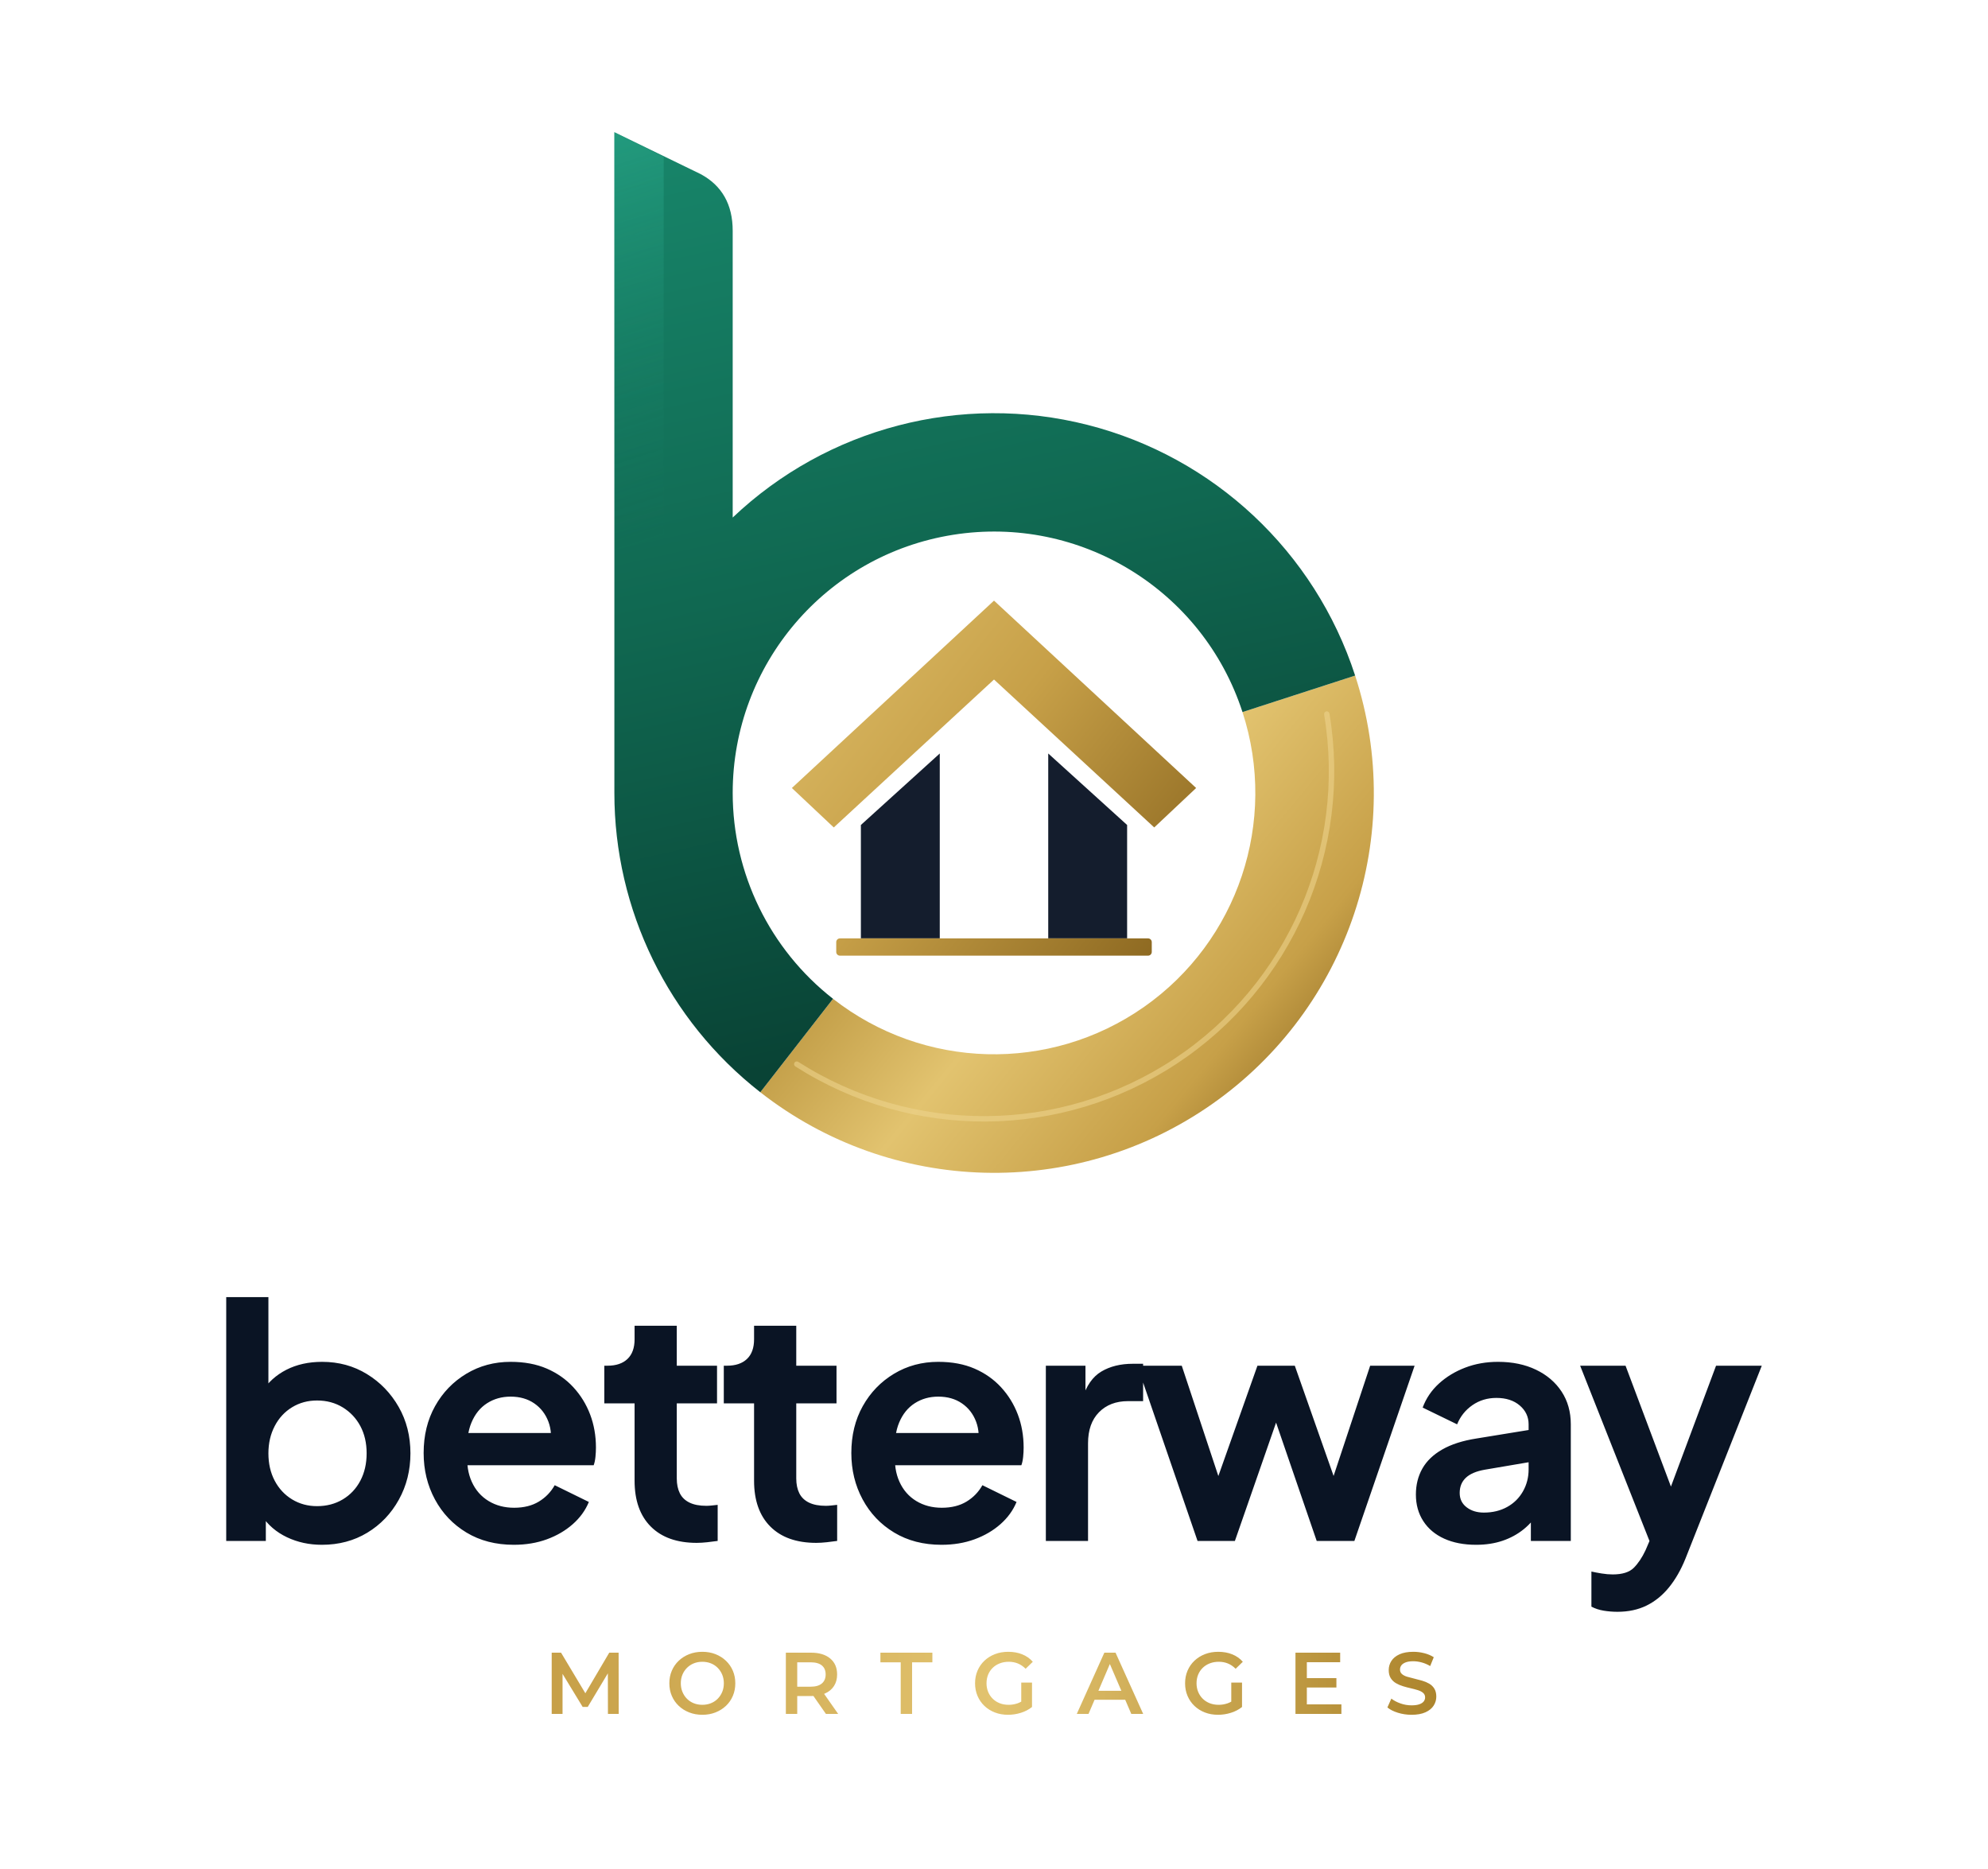
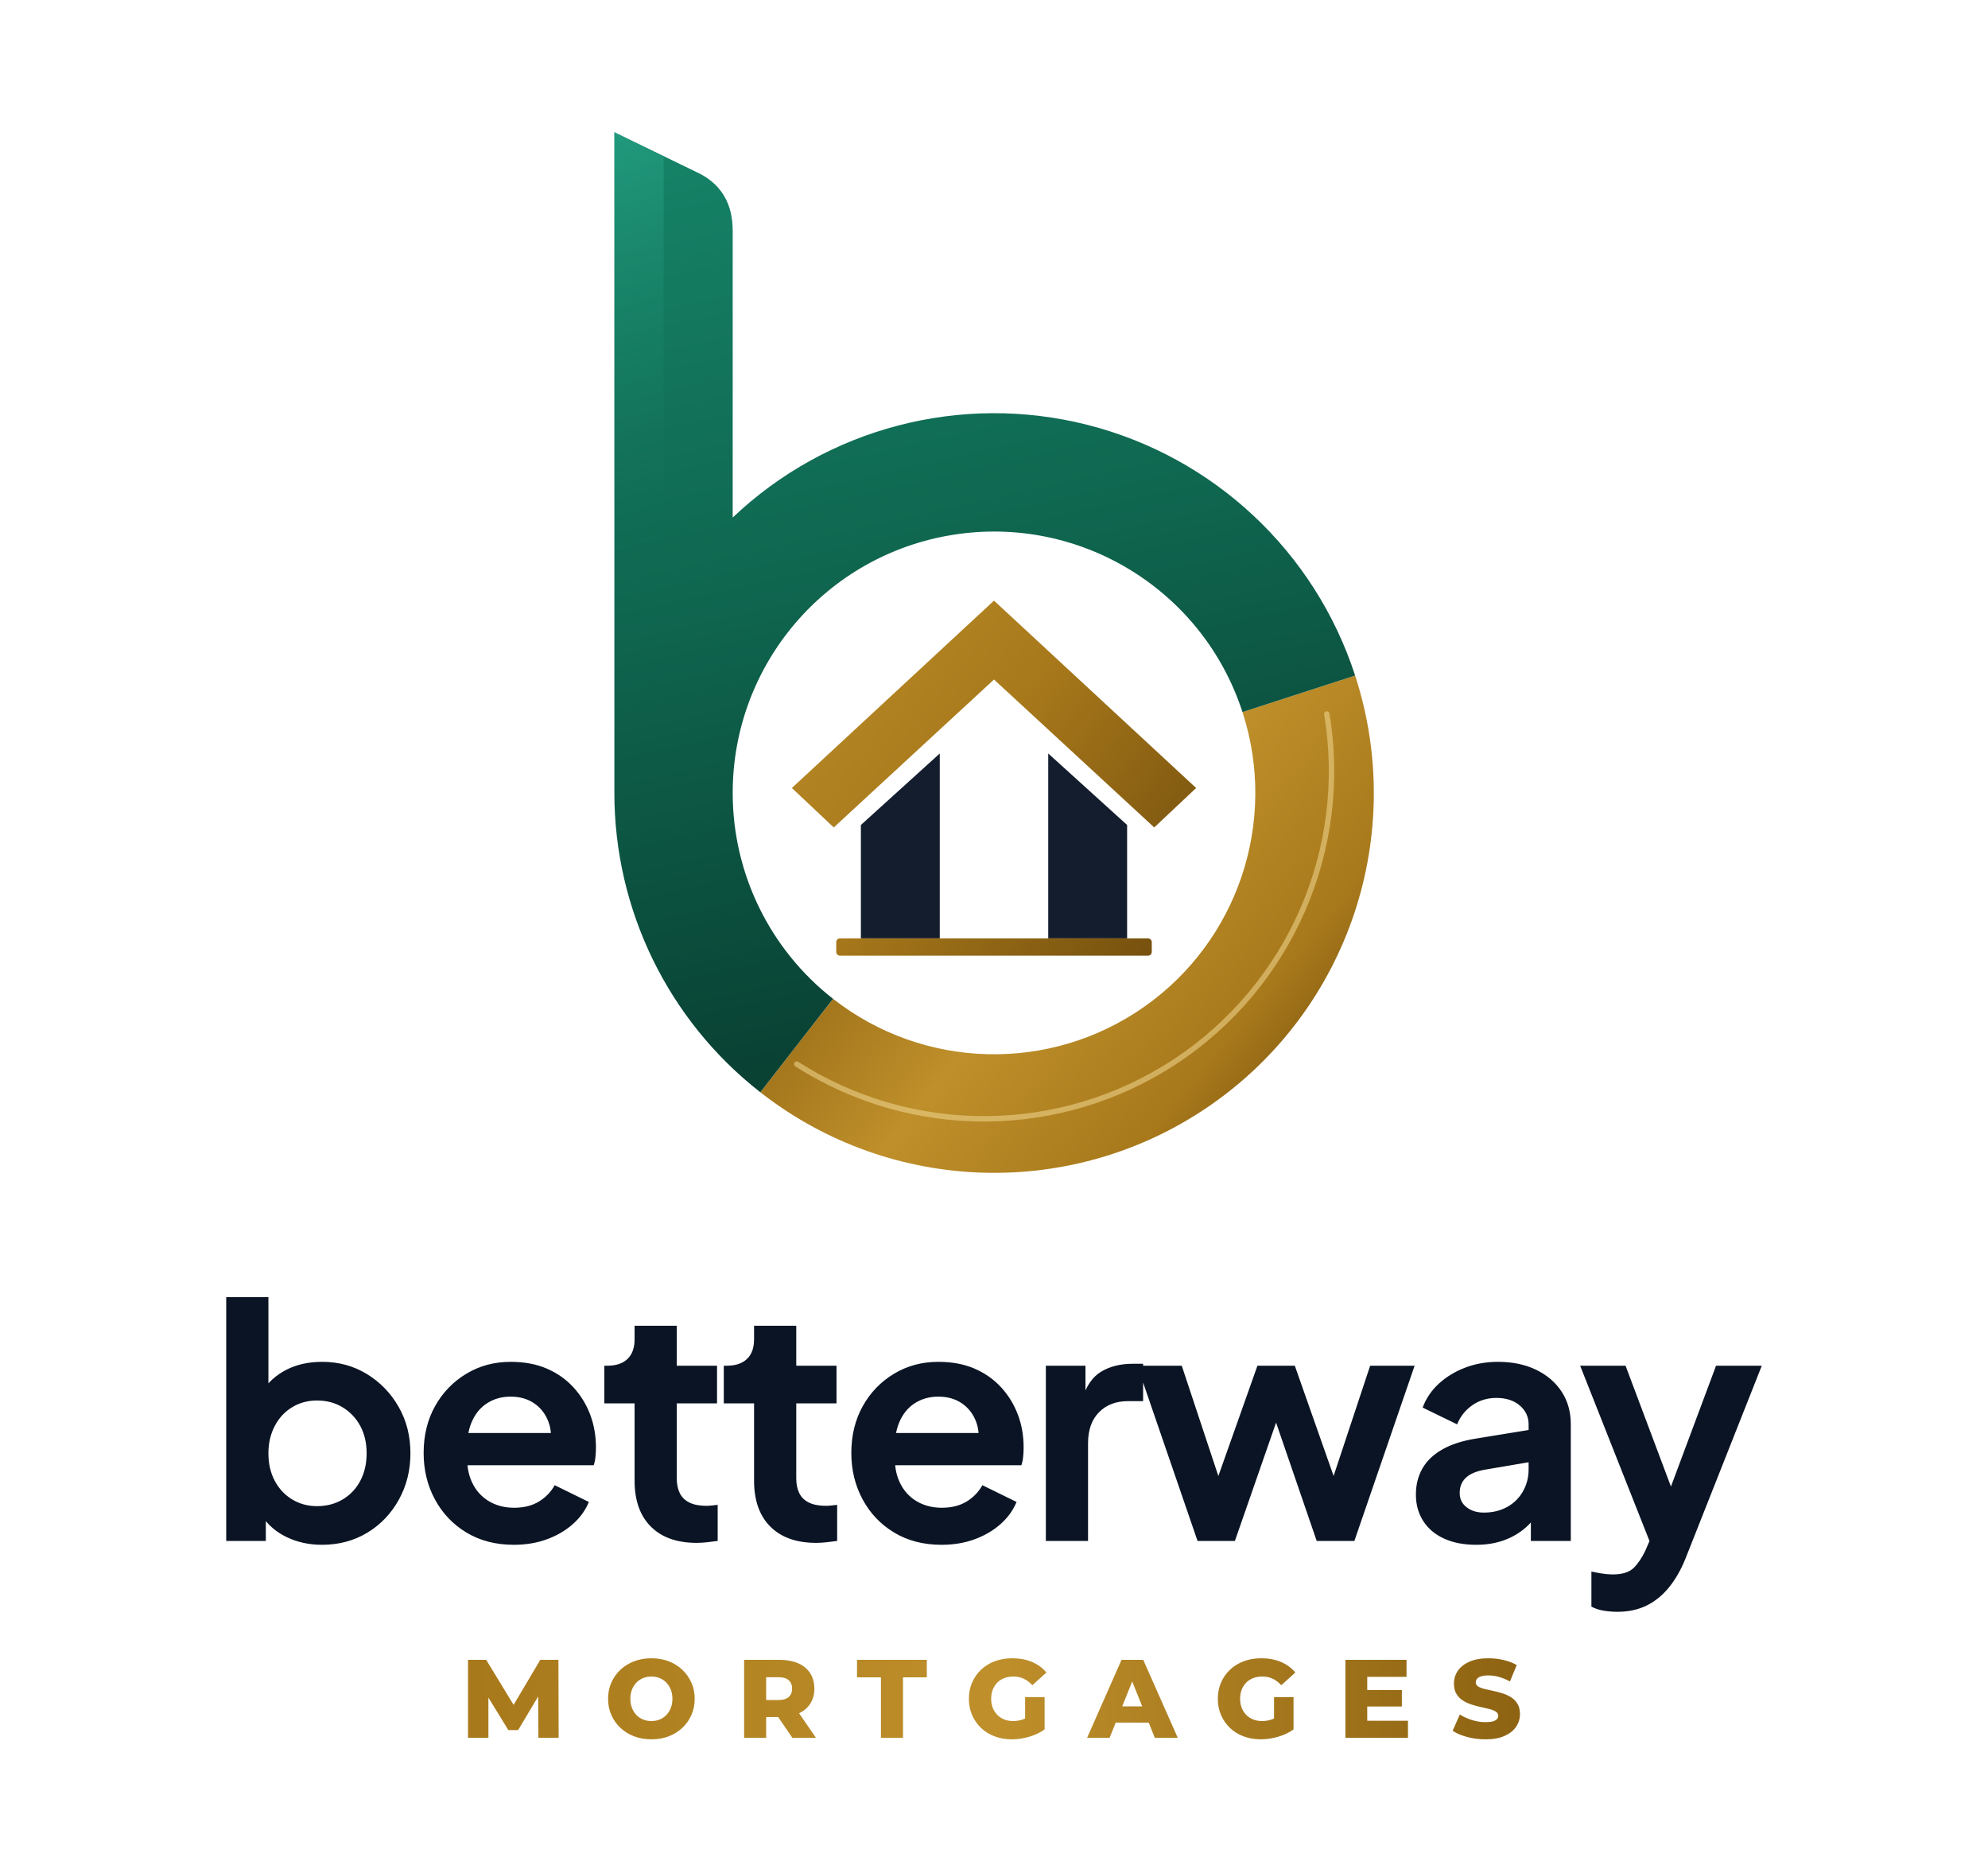
<svg xmlns="http://www.w3.org/2000/svg" viewBox="0 0 1000 940" width="1000" height="940" fill="none">
  <defs>
    <linearGradient id="bw-s-light-em-stem" x1="88" y1="42" x2="175" y2="430" gradientUnits="userSpaceOnUse">
-       <stop offset="0%" stop-color="#18886C" />
-       <stop offset="52%" stop-color="#106851" />
-       <stop offset="100%" stop-color="#094335" />
+       <stop offset="0%" stop-color="#16866A" />
+       <stop offset="52%" stop-color="#0F664F" />
+       <stop offset="100%" stop-color="#094133" />
    </linearGradient>
    <linearGradient id="bw-s-light-em-arch" x1="120" y1="168" x2="412" y2="330" gradientUnits="userSpaceOnUse">
-       <stop offset="0%" stop-color="#18886C" />
-       <stop offset="58%" stop-color="#106851" />
-       <stop offset="100%" stop-color="#094335" />
+       <stop offset="0%" stop-color="#16866A" />
+       <stop offset="58%" stop-color="#0F664F" />
+       <stop offset="100%" stop-color="#094133" />
    </linearGradient>
    <linearGradient id="bw-s-light-em-facet" x1="94" y1="44" x2="148" y2="210" gradientUnits="userSpaceOnUse">
      <stop offset="0%" stop-color="#35BFA0" stop-opacity="0.42" />
      <stop offset="100%" stop-color="#13755C" stop-opacity="0" />
    </linearGradient>
    <linearGradient id="bw-s-light-gold-ring" x1="158" y1="242" x2="414" y2="452" gradientUnits="userSpaceOnUse">
-       <stop offset="0%" stop-color="#86621C" />
-       <stop offset="28%" stop-color="#AD852D" />
-       <stop offset="58%" stop-color="#E2C36F" />
-       <stop offset="82%" stop-color="#C7A048" />
-       <stop offset="100%" stop-color="#86621C" />
+       <stop offset="0%" stop-color="#6F4B0C" />
+       <stop offset="28%" stop-color="#8E6312" />
+       <stop offset="58%" stop-color="#BE8F2A" />
+       <stop offset="82%" stop-color="#A8791B" />
+       <stop offset="100%" stop-color="#6F4B0C" />
    </linearGradient>
    <linearGradient id="bw-s-light-gold-roof" x1="184" y1="224" x2="366" y2="368" gradientUnits="userSpaceOnUse">
-       <stop offset="0%" stop-color="#E2C36F" />
-       <stop offset="48%" stop-color="#C7A048" />
-       <stop offset="100%" stop-color="#86621C" />
+       <stop offset="0%" stop-color="#BE8F2A" />
+       <stop offset="48%" stop-color="#A8791B" />
+       <stop offset="100%" stop-color="#6F4B0C" />
    </linearGradient>
    <linearGradient id="bw-s-light-gold-text" x1="0%" y1="0%" x2="100%" y2="0%">
-       <stop offset="0%" stop-color="#C7A048" />
-       <stop offset="50%" stop-color="#E2C36F" />
-       <stop offset="100%" stop-color="#AD852D" />
+       <stop offset="0%" stop-color="#A8791B" />
+       <stop offset="50%" stop-color="#BE8F2A" />
+       <stop offset="100%" stop-color="#8E6312" />
    </linearGradient>
    <linearGradient id="bw-s-light-crest-bg" x1="40" y1="20" x2="472" y2="492" gradientUnits="userSpaceOnUse">
      <stop offset="0%" stop-color="#101D33" />
      <stop offset="52%" stop-color="#0A1424" />
      <stop offset="100%" stop-color="#060C18" />
    </linearGradient>
    <linearGradient id="bw-s-light-crest-rim" x1="36" y1="24" x2="476" y2="488" gradientUnits="userSpaceOnUse">
      <stop offset="0%" stop-color="#F0DB99" />
      <stop offset="35%" stop-color="#C6A04B" />
      <stop offset="70%" stop-color="#E7CD85" />
      <stop offset="100%" stop-color="#9A752A" />
    </linearGradient>
    <clipPath id="bw-s-light-bowl-clip">
      <circle cx="272" cy="316" r="154" />
    </clipPath>
  </defs>
  <g transform="translate(162.72, 6.96) scale(1.24)">
    <g id="bw-s-light-mark">
      <path d="M 418.5 268.4                A 154 154 0 0 1 177.2 437.4                L 206.7 399.5                A 106 106 0 0 0 372.8 283.2                Z" fill="url(#bw-s-light-gold-ring)" />
      <path d="M 118 48                L 153 65                Q 166 72 166 88                L 166 204.3                A 154 154 0 0 1 418.5 268.4                L 372.8 283.2                A 106 106 0 0 0 166 316                A 106 106 0 0 0 206.7 399.5                L 177.2 437.4                A 154 154 0 0 1 118 316                Z" fill="url(#bw-s-light-em-stem)" />
      <path d="M 118 48 L 138 58 L 138 316 C 138 355 151 389 175 416 L 157 424 C 132 394 118 357 118 316 Z" fill="url(#bw-s-light-em-facet)" />
      <path d="M 192 426 A 141 141 0 0 0 407 284" stroke="#EDD48D" stroke-width="2.2" stroke-linecap="round" fill="none" opacity="0.58" />
      <path d="M 190 314                L 272 238                L 354 314                L 337 330                L 272 270                L 207 330                Z" fill="url(#bw-s-light-gold-roof)" />
      <path d="M 218 329 L 250 300 L 250 375 L 218 375 Z" fill="#0A1424" opacity="0.96" />
      <path d="M 326 329 L 294 300 L 294 375 L 326 375 Z" fill="#0A1424" opacity="0.96" />
      <rect x="208" y="375" width="128" height="7" rx="1.5" fill="url(#bw-s-light-gold-roof)" />
    </g>
  </g>
  <path d="M161.906 776.944Q152.348 776.944 144.329 773.137Q136.31 769.33 131.612 762.202L133.718 757.99V775.0H113.792V652.366H135.014V704.368L131.774 699.994Q136.31 692.866 144.086 688.897Q151.862 684.928 162.068 684.928Q174.542 684.928 184.586 691.084Q194.63 697.24 200.543 707.608Q206.456 717.976 206.456 730.936Q206.456 743.734 200.624 754.264Q194.792 764.794 184.748 770.869Q174.704 776.944 161.906 776.944ZM159.476 757.504Q166.766 757.504 172.436 754.102Q178.106 750.7 181.265 744.706Q184.424 738.712 184.424 730.936Q184.424 723.16 181.265 717.247Q178.106 711.334 172.436 707.851Q166.766 704.368 159.476 704.368Q152.51 704.368 146.921 707.77Q141.332 711.172 138.173 717.247Q135.014 723.322 135.014 730.936Q135.014 738.712 138.173 744.706Q141.332 750.7 146.921 754.102Q152.51 757.504 159.476 757.504Z M258.458 776.944Q244.85 776.944 234.644 770.788Q224.438 764.632 218.768 754.102Q213.098 743.572 213.098 730.774Q213.098 717.49 218.849 707.203Q224.6 696.916 234.563 690.922Q244.526 684.928 256.838 684.928Q267.206 684.928 275.063 688.33Q282.92 691.732 288.428 697.726Q293.936 703.72 296.852 711.415Q299.768 719.11 299.768 728.02Q299.768 730.288 299.525 732.718Q299.282 735.148 298.634 736.93H230.594V720.73H286.646L276.602 728.344Q278.06 720.892 275.873 715.06Q273.686 709.228 268.745 705.826Q263.804 702.424 256.838 702.424Q250.196 702.424 245.012 705.745Q239.828 709.066 237.155 715.465Q234.482 721.864 235.13 730.936Q234.482 739.036 237.317 745.273Q240.152 751.51 245.741 754.912Q251.33 758.314 258.62 758.314Q265.91 758.314 271.013 755.236Q276.116 752.158 279.032 746.974L296.204 755.398Q293.612 761.716 288.104 766.576Q282.596 771.436 275.063 774.19Q267.53 776.944 258.458 776.944Z M350.474 775.972Q335.57 775.972 327.389 767.791Q319.208 759.61 319.208 744.706V705.826H303.98V686.872H305.6Q312.08 686.872 315.644 683.47Q319.208 680.068 319.208 673.588V666.784H340.43V686.872H360.68V705.826H340.43V743.572Q340.43 747.946 341.969 751.024Q343.508 754.102 346.829 755.722Q350.15 757.342 355.334 757.342Q356.468 757.342 358.007 757.18Q359.546 757.018 361.004 756.856V775.0Q358.736 775.324 355.82 775.648Q352.904 775.972 350.474 775.972Z M410.576 775.972Q395.672 775.972 387.491 767.791Q379.31 759.61 379.31 744.706V705.826H364.082V686.872H365.702Q372.182 686.872 375.746 683.47Q379.31 680.068 379.31 673.588V666.784H400.532V686.872H420.782V705.826H400.532V743.572Q400.532 747.946 402.071 751.024Q403.61 754.102 406.931 755.722Q410.252 757.342 415.436 757.342Q416.57 757.342 418.109 757.18Q419.648 757.018 421.106 756.856V775.0Q418.838 775.324 415.922 775.648Q413.006 775.972 410.576 775.972Z M473.594 776.944Q459.986 776.944 449.78 770.788Q439.574 764.632 433.904 754.102Q428.234 743.572 428.234 730.774Q428.234 717.49 433.985 707.203Q439.736 696.916 449.699 690.922Q459.662 684.928 471.974 684.928Q482.342 684.928 490.199 688.33Q498.056 691.732 503.564 697.726Q509.072 703.72 511.988 711.415Q514.904 719.11 514.904 728.02Q514.904 730.288 514.661 732.718Q514.418 735.148 513.77 736.93H445.73V720.73H501.782L491.738 728.344Q493.196 720.892 491.009 715.06Q488.822 709.228 483.881 705.826Q478.94 702.424 471.974 702.424Q465.332 702.424 460.148 705.745Q454.964 709.066 452.291 715.465Q449.618 721.864 450.266 730.936Q449.618 739.036 452.453 745.273Q455.288 751.51 460.877 754.912Q466.466 758.314 473.756 758.314Q481.046 758.314 486.149 755.236Q491.252 752.158 494.168 746.974L511.34 755.398Q508.748 761.716 503.24 766.576Q497.732 771.436 490.199 774.19Q482.666 776.944 473.594 776.944Z M526.082 775.0V686.872H546.008V706.474L544.388 703.558Q547.466 693.676 554.027 689.788Q560.588 685.9 569.822 685.9H575.006V704.692H567.392Q558.32 704.692 552.812 710.281Q547.304 715.87 547.304 725.914V775.0Z M602.384 775.0 572.09 686.872H594.446L616.64 753.778L608.864 753.616L632.516 686.872H651.308L674.798 753.616L667.022 753.778L689.216 686.872H711.572L681.278 775.0H662.324L638.348 705.178H645.476L621.176 775.0Z M742.514 776.944Q733.28 776.944 726.476 773.866Q719.672 770.788 715.946 765.037Q712.22 759.286 712.22 751.672Q712.22 744.382 715.46 738.631Q718.7 732.88 725.504 728.992Q732.308 725.104 742.676 723.484L771.512 718.786V734.986L746.726 739.198Q740.408 740.332 737.33 743.248Q734.252 746.164 734.252 750.862Q734.252 755.398 737.735 758.071Q741.218 760.744 746.402 760.744Q753.044 760.744 758.147 757.909Q763.25 755.074 766.085 750.052Q768.92 745.03 768.92 739.036V716.356Q768.92 710.686 764.465 706.879Q760.01 703.072 752.72 703.072Q745.916 703.072 740.651 706.717Q735.386 710.362 732.956 716.356L715.622 707.932Q718.214 700.966 723.803 695.863Q729.392 690.76 737.006 687.844Q744.62 684.928 753.53 684.928Q764.384 684.928 772.646 688.897Q780.908 692.866 785.525 699.913Q790.142 706.96 790.142 716.356V775.0H770.054V759.934L774.59 759.61Q771.188 765.28 766.49 769.087Q761.792 772.894 755.798 774.919Q749.804 776.944 742.514 776.944Z M813.632 810.64Q810.068 810.64 806.666 810.073Q803.264 809.506 800.51 808.048V790.39Q802.616 790.876 805.613 791.362Q808.61 791.848 811.202 791.848Q818.492 791.848 821.813 788.527Q825.134 785.206 827.726 779.698L833.558 766.09L833.234 783.91L794.84 686.872H817.682L844.574 758.476H836.474L863.204 686.872H886.208L847.814 783.91Q844.412 792.334 839.552 798.328Q834.692 804.322 828.293 807.481Q821.894 810.64 813.632 810.64Z" fill="#0A1424" />
-   <path d="M277.514 862.0V831.2H282.222L295.686 853.684H293.222L306.466 831.2H311.174L311.218 862.0H305.806L305.762 839.692H306.906L295.642 858.48H293.09L281.65 839.692H282.97V862.0Z M353.326 862.44Q349.718 862.44 346.682 861.252Q343.646 860.064 341.402 857.93Q339.158 855.796 337.926 852.914Q336.694 850.032 336.694 846.6Q336.694 843.168 337.926 840.286Q339.158 837.404 341.402 835.27Q343.646 833.136 346.682 831.948Q349.718 830.76 353.282 830.76Q356.89 830.76 359.904 831.948Q362.918 833.136 365.162 835.27Q367.406 837.404 368.638 840.286Q369.87 843.168 369.87 846.6Q369.87 850.032 368.638 852.936Q367.406 855.84 365.162 857.952Q362.918 860.064 359.904 861.252Q356.89 862.44 353.326 862.44ZM353.282 857.424Q355.614 857.424 357.594 856.632Q359.574 855.84 361.026 854.366Q362.478 852.892 363.292 850.934Q364.106 848.976 364.106 846.6Q364.106 844.224 363.292 842.266Q362.478 840.308 361.026 838.834Q359.574 837.36 357.594 836.568Q355.614 835.776 353.282 835.776Q350.95 835.776 348.992 836.568Q347.034 837.36 345.56 838.834Q344.086 840.308 343.272 842.266Q342.458 844.224 342.458 846.6Q342.458 848.932 343.272 850.912Q344.086 852.892 345.538 854.366Q346.99 855.84 348.97 856.632Q350.95 857.424 353.282 857.424Z M395.302 862.0V831.2H407.93Q414.09 831.2 417.588 834.104Q421.086 837.008 421.086 842.156Q421.086 845.544 419.502 847.986Q417.918 850.428 414.992 851.726Q412.066 853.024 407.974 853.024H398.47L401.022 850.428V862.0ZM415.454 862.0 407.666 850.824H413.782L421.614 862.0ZM401.022 851.044 398.47 848.316H407.71Q411.494 848.316 413.408 846.688Q415.322 845.06 415.322 842.156Q415.322 839.208 413.408 837.624Q411.494 836.04 407.71 836.04H398.47L401.022 833.224Z M453.074 862.0V836.04H442.866V831.2H469.002V836.04H458.794V862.0Z M507.062 862.44Q503.454 862.44 500.44 861.274Q497.426 860.108 495.182 857.974Q492.938 855.84 491.706 852.936Q490.474 850.032 490.474 846.6Q490.474 843.168 491.706 840.264Q492.938 837.36 495.204 835.226Q497.47 833.092 500.506 831.926Q503.542 830.76 507.15 830.76Q511.066 830.76 514.212 832.036Q517.358 833.312 519.514 835.776L515.906 839.296Q514.102 837.492 512.012 836.634Q509.922 835.776 507.414 835.776Q504.994 835.776 502.926 836.568Q500.858 837.36 499.362 838.812Q497.866 840.264 497.052 842.244Q496.238 844.224 496.238 846.6Q496.238 848.932 497.052 850.912Q497.866 852.892 499.362 854.366Q500.858 855.84 502.882 856.632Q504.906 857.424 507.37 857.424Q509.658 857.424 511.792 856.698Q513.926 855.972 515.862 854.256L519.118 858.524Q516.698 860.46 513.508 861.45Q510.318 862.44 507.062 862.44ZM519.118 858.524 513.706 857.776V846.248H519.118Z M541.646 862.0 555.506 831.2H561.138L575.042 862.0H569.058L557.134 834.236H559.422L547.542 862.0ZM548.026 854.872 549.566 850.384H566.198L567.738 854.872Z M612.706 862.44Q609.098 862.44 606.084 861.274Q603.07 860.108 600.826 857.974Q598.582 855.84 597.35 852.936Q596.118 850.032 596.118 846.6Q596.118 843.168 597.35 840.264Q598.582 837.36 600.848 835.226Q603.114 833.092 606.15 831.926Q609.186 830.76 612.794 830.76Q616.71 830.76 619.856 832.036Q623.002 833.312 625.158 835.776L621.55 839.296Q619.746 837.492 617.656 836.634Q615.566 835.776 613.058 835.776Q610.638 835.776 608.57 836.568Q606.502 837.36 605.006 838.812Q603.51 840.264 602.696 842.244Q601.882 844.224 601.882 846.6Q601.882 848.932 602.696 850.912Q603.51 852.892 605.006 854.366Q606.502 855.84 608.526 856.632Q610.55 857.424 613.014 857.424Q615.302 857.424 617.436 856.698Q619.57 855.972 621.506 854.256L624.762 858.524Q622.342 860.46 619.152 861.45Q615.962 862.44 612.706 862.44ZM624.762 858.524 619.35 857.776V846.248H624.762Z M651.646 862.0V831.2H674.13V835.996H657.366V857.204H674.746V862.0ZM656.926 848.712V844.004H672.238V848.712Z M710.034 862.44Q706.426 862.44 703.126 861.406Q699.826 860.372 697.89 858.744L699.87 854.3Q701.718 855.752 704.446 856.72Q707.174 857.688 710.034 857.688Q712.454 857.688 713.95 857.16Q715.446 856.632 716.15 855.73Q716.854 854.828 716.854 853.684Q716.854 852.276 715.842 851.418Q714.83 850.56 713.224 850.054Q711.618 849.548 709.66 849.108Q707.702 848.668 705.744 848.074Q703.786 847.48 702.18 846.534Q700.574 845.588 699.562 844.004Q698.55 842.42 698.55 839.956Q698.55 837.448 699.892 835.358Q701.234 833.268 703.984 832.014Q706.734 830.76 710.958 830.76Q713.73 830.76 716.458 831.464Q719.186 832.168 721.21 833.488L719.406 837.932Q717.338 836.7 715.138 836.106Q712.938 835.512 710.914 835.512Q708.538 835.512 707.064 836.084Q705.59 836.656 704.908 837.58Q704.226 838.504 704.226 839.692Q704.226 841.1 705.216 841.958Q706.206 842.816 707.812 843.3Q709.418 843.784 711.398 844.246Q713.378 844.708 715.336 845.28Q717.294 845.852 718.9 846.776Q720.506 847.7 721.496 849.284Q722.486 850.868 722.486 853.288Q722.486 855.752 721.144 857.842Q719.802 859.932 717.03 861.186Q714.258 862.44 710.034 862.44Z" fill="url(#bw-s-light-gold-text)" />
+   <path d="M235.428 874.0V834.8H244.556L260.796 861.456H255.98L271.772 834.8H280.9L281.012 874.0H270.82L270.708 850.312H272.444L260.628 870.136H255.7L243.548 850.312H245.676V874.0Z M327.66 874.784Q322.956 874.784 318.98 873.272Q315.004 871.76 312.064 868.988Q309.124 866.216 307.5 862.52Q305.876 858.824 305.876 854.4Q305.876 849.976 307.5 846.28Q309.124 842.584 312.064 839.812Q315.004 837.04 318.98 835.528Q322.956 834.016 327.66 834.016Q332.42 834.016 336.368 835.528Q340.316 837.04 343.228 839.812Q346.14 842.584 347.792 846.28Q349.444 849.976 349.444 854.4Q349.444 858.824 347.792 862.548Q346.14 866.272 343.228 869.016Q340.316 871.76 336.368 873.272Q332.42 874.784 327.66 874.784ZM327.66 865.6Q329.9 865.6 331.832 864.816Q333.764 864.032 335.192 862.548Q336.62 861.064 337.432 858.992Q338.244 856.92 338.244 854.4Q338.244 851.824 337.432 849.78Q336.62 847.736 335.192 846.252Q333.764 844.768 331.832 843.984Q329.9 843.2 327.66 843.2Q325.42 843.2 323.488 843.984Q321.556 844.768 320.128 846.252Q318.7 847.736 317.888 849.78Q317.076 851.824 317.076 854.4Q317.076 856.92 317.888 858.992Q318.7 861.064 320.128 862.548Q321.556 864.032 323.488 864.816Q325.42 865.6 327.66 865.6Z M374.308 874.0V834.8H391.836Q400.404 834.8 405.024 838.692Q409.644 842.584 409.644 849.304Q409.644 853.728 407.516 856.948Q405.388 860.168 401.496 861.876Q397.604 863.584 392.228 863.584H380.468L385.396 858.936V874.0ZM398.556 874.0 388.812 859.72H400.628L410.428 874.0ZM385.396 860.112 380.468 855.016H391.556Q395.028 855.016 396.736 853.504Q398.444 851.992 398.444 849.304Q398.444 846.56 396.736 845.048Q395.028 843.536 391.556 843.536H380.468L385.396 838.44Z M443.132 874.0V843.592H431.092V834.8H466.204V843.592H454.22V874.0Z M508.988 874.784Q504.34 874.784 500.364 873.3Q496.388 871.816 493.504 869.072Q490.62 866.328 488.996 862.604Q487.372 858.88 487.372 854.4Q487.372 849.92 488.996 846.196Q490.62 842.472 493.532 839.728Q496.444 836.984 500.448 835.5Q504.452 834.016 509.212 834.016Q514.756 834.016 519.124 835.864Q523.492 837.712 526.348 841.184L519.292 847.568Q517.276 845.384 514.952 844.292Q512.628 843.2 509.772 843.2Q507.252 843.2 505.18 843.984Q503.108 844.768 501.652 846.252Q500.196 847.736 499.384 849.78Q498.572 851.824 498.572 854.4Q498.572 856.864 499.384 858.936Q500.196 861.008 501.652 862.492Q503.108 863.976 505.152 864.788Q507.196 865.6 509.66 865.6Q512.124 865.6 514.476 864.788Q516.828 863.976 519.236 862.016L525.452 869.8Q522.092 872.208 517.668 873.496Q513.244 874.784 508.988 874.784ZM525.452 869.8 515.652 868.344V853.56H525.452Z M546.844 874.0 564.148 834.8H575.068L592.428 874.0H580.892L567.34 840.232H571.708L558.156 874.0ZM556.308 866.384 559.164 858.208H578.316L581.172 866.384Z M634.204 874.784Q629.556 874.784 625.58 873.3Q621.604 871.816 618.72 869.072Q615.836 866.328 614.212 862.604Q612.588 858.88 612.588 854.4Q612.588 849.92 614.212 846.196Q615.836 842.472 618.748 839.728Q621.66 836.984 625.664 835.5Q629.668 834.016 634.428 834.016Q639.972 834.016 644.34 835.864Q648.708 837.712 651.564 841.184L644.508 847.568Q642.492 845.384 640.168 844.292Q637.844 843.2 634.988 843.2Q632.468 843.2 630.396 843.984Q628.324 844.768 626.868 846.252Q625.412 847.736 624.6 849.78Q623.788 851.824 623.788 854.4Q623.788 856.864 624.6 858.936Q625.412 861.008 626.868 862.492Q628.324 863.976 630.368 864.788Q632.412 865.6 634.876 865.6Q637.34 865.6 639.692 864.788Q642.044 863.976 644.452 862.016L650.668 869.8Q647.308 872.208 642.884 873.496Q638.46 874.784 634.204 874.784ZM650.668 869.8 640.868 868.344V853.56H650.668Z M676.764 874.0V834.8H707.508V843.368H687.74V865.432H708.236V874.0ZM686.956 858.264V849.976H705.156V858.264Z M747.212 874.784Q742.396 874.784 737.944 873.58Q733.492 872.376 730.692 870.472L734.332 862.296Q736.964 863.976 740.408 865.068Q743.852 866.16 747.268 866.16Q749.564 866.16 750.964 865.74Q752.364 865.32 753.008 864.62Q753.652 863.92 753.652 862.968Q753.652 861.624 752.42 860.84Q751.188 860.056 749.228 859.552Q747.268 859.048 744.888 858.544Q742.508 858.04 740.128 857.256Q737.748 856.472 735.788 855.212Q733.828 853.952 732.596 851.908Q731.364 849.864 731.364 846.728Q731.364 843.2 733.296 840.344Q735.228 837.488 739.092 835.752Q742.956 834.016 748.724 834.016Q752.588 834.016 756.312 834.884Q760.036 835.752 762.948 837.432L759.532 845.664Q756.732 844.152 753.988 843.396Q751.244 842.64 748.668 842.64Q746.372 842.64 744.972 843.116Q743.572 843.592 742.956 844.376Q742.34 845.16 742.34 846.168Q742.34 847.456 743.544 848.212Q744.748 848.968 746.736 849.444Q748.724 849.92 751.104 850.424Q753.484 850.928 755.864 851.684Q758.244 852.44 760.204 853.7Q762.164 854.96 763.368 857.004Q764.572 859.048 764.572 862.128Q764.572 865.544 762.64 868.428Q760.708 871.312 756.872 873.048Q753.036 874.784 747.212 874.784Z" fill="url(#bw-s-light-gold-text)" />
</svg>
